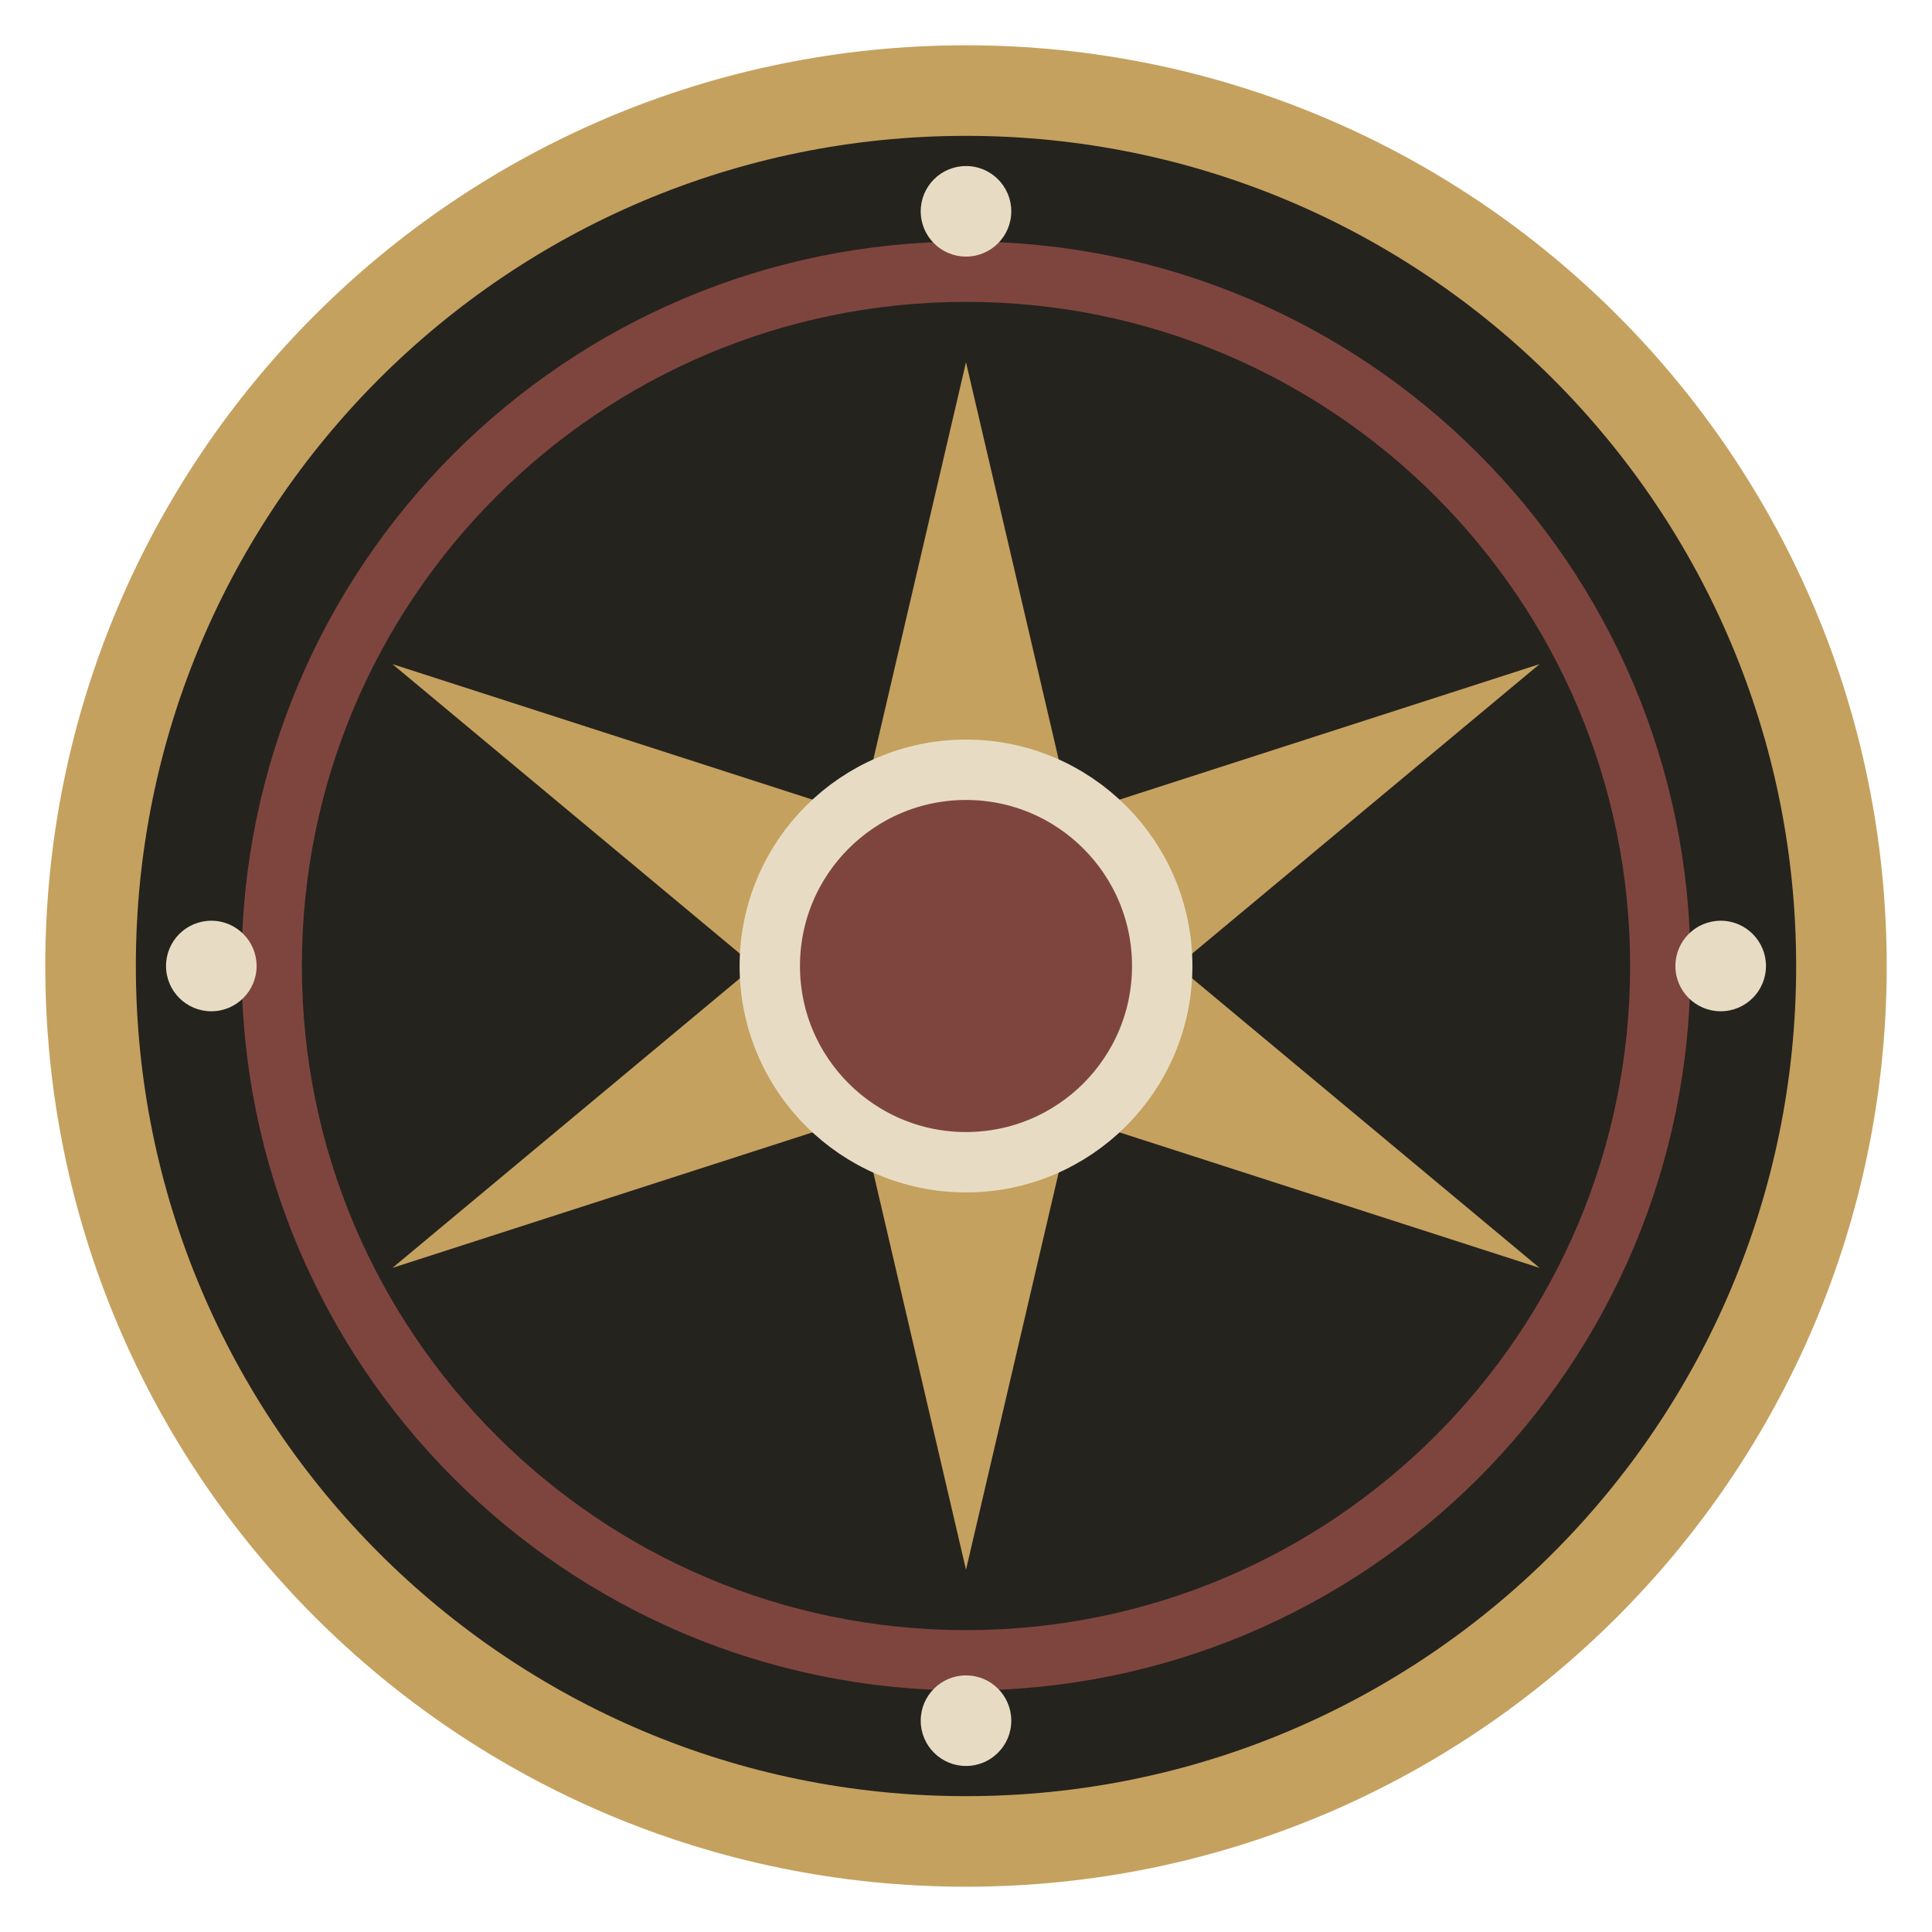
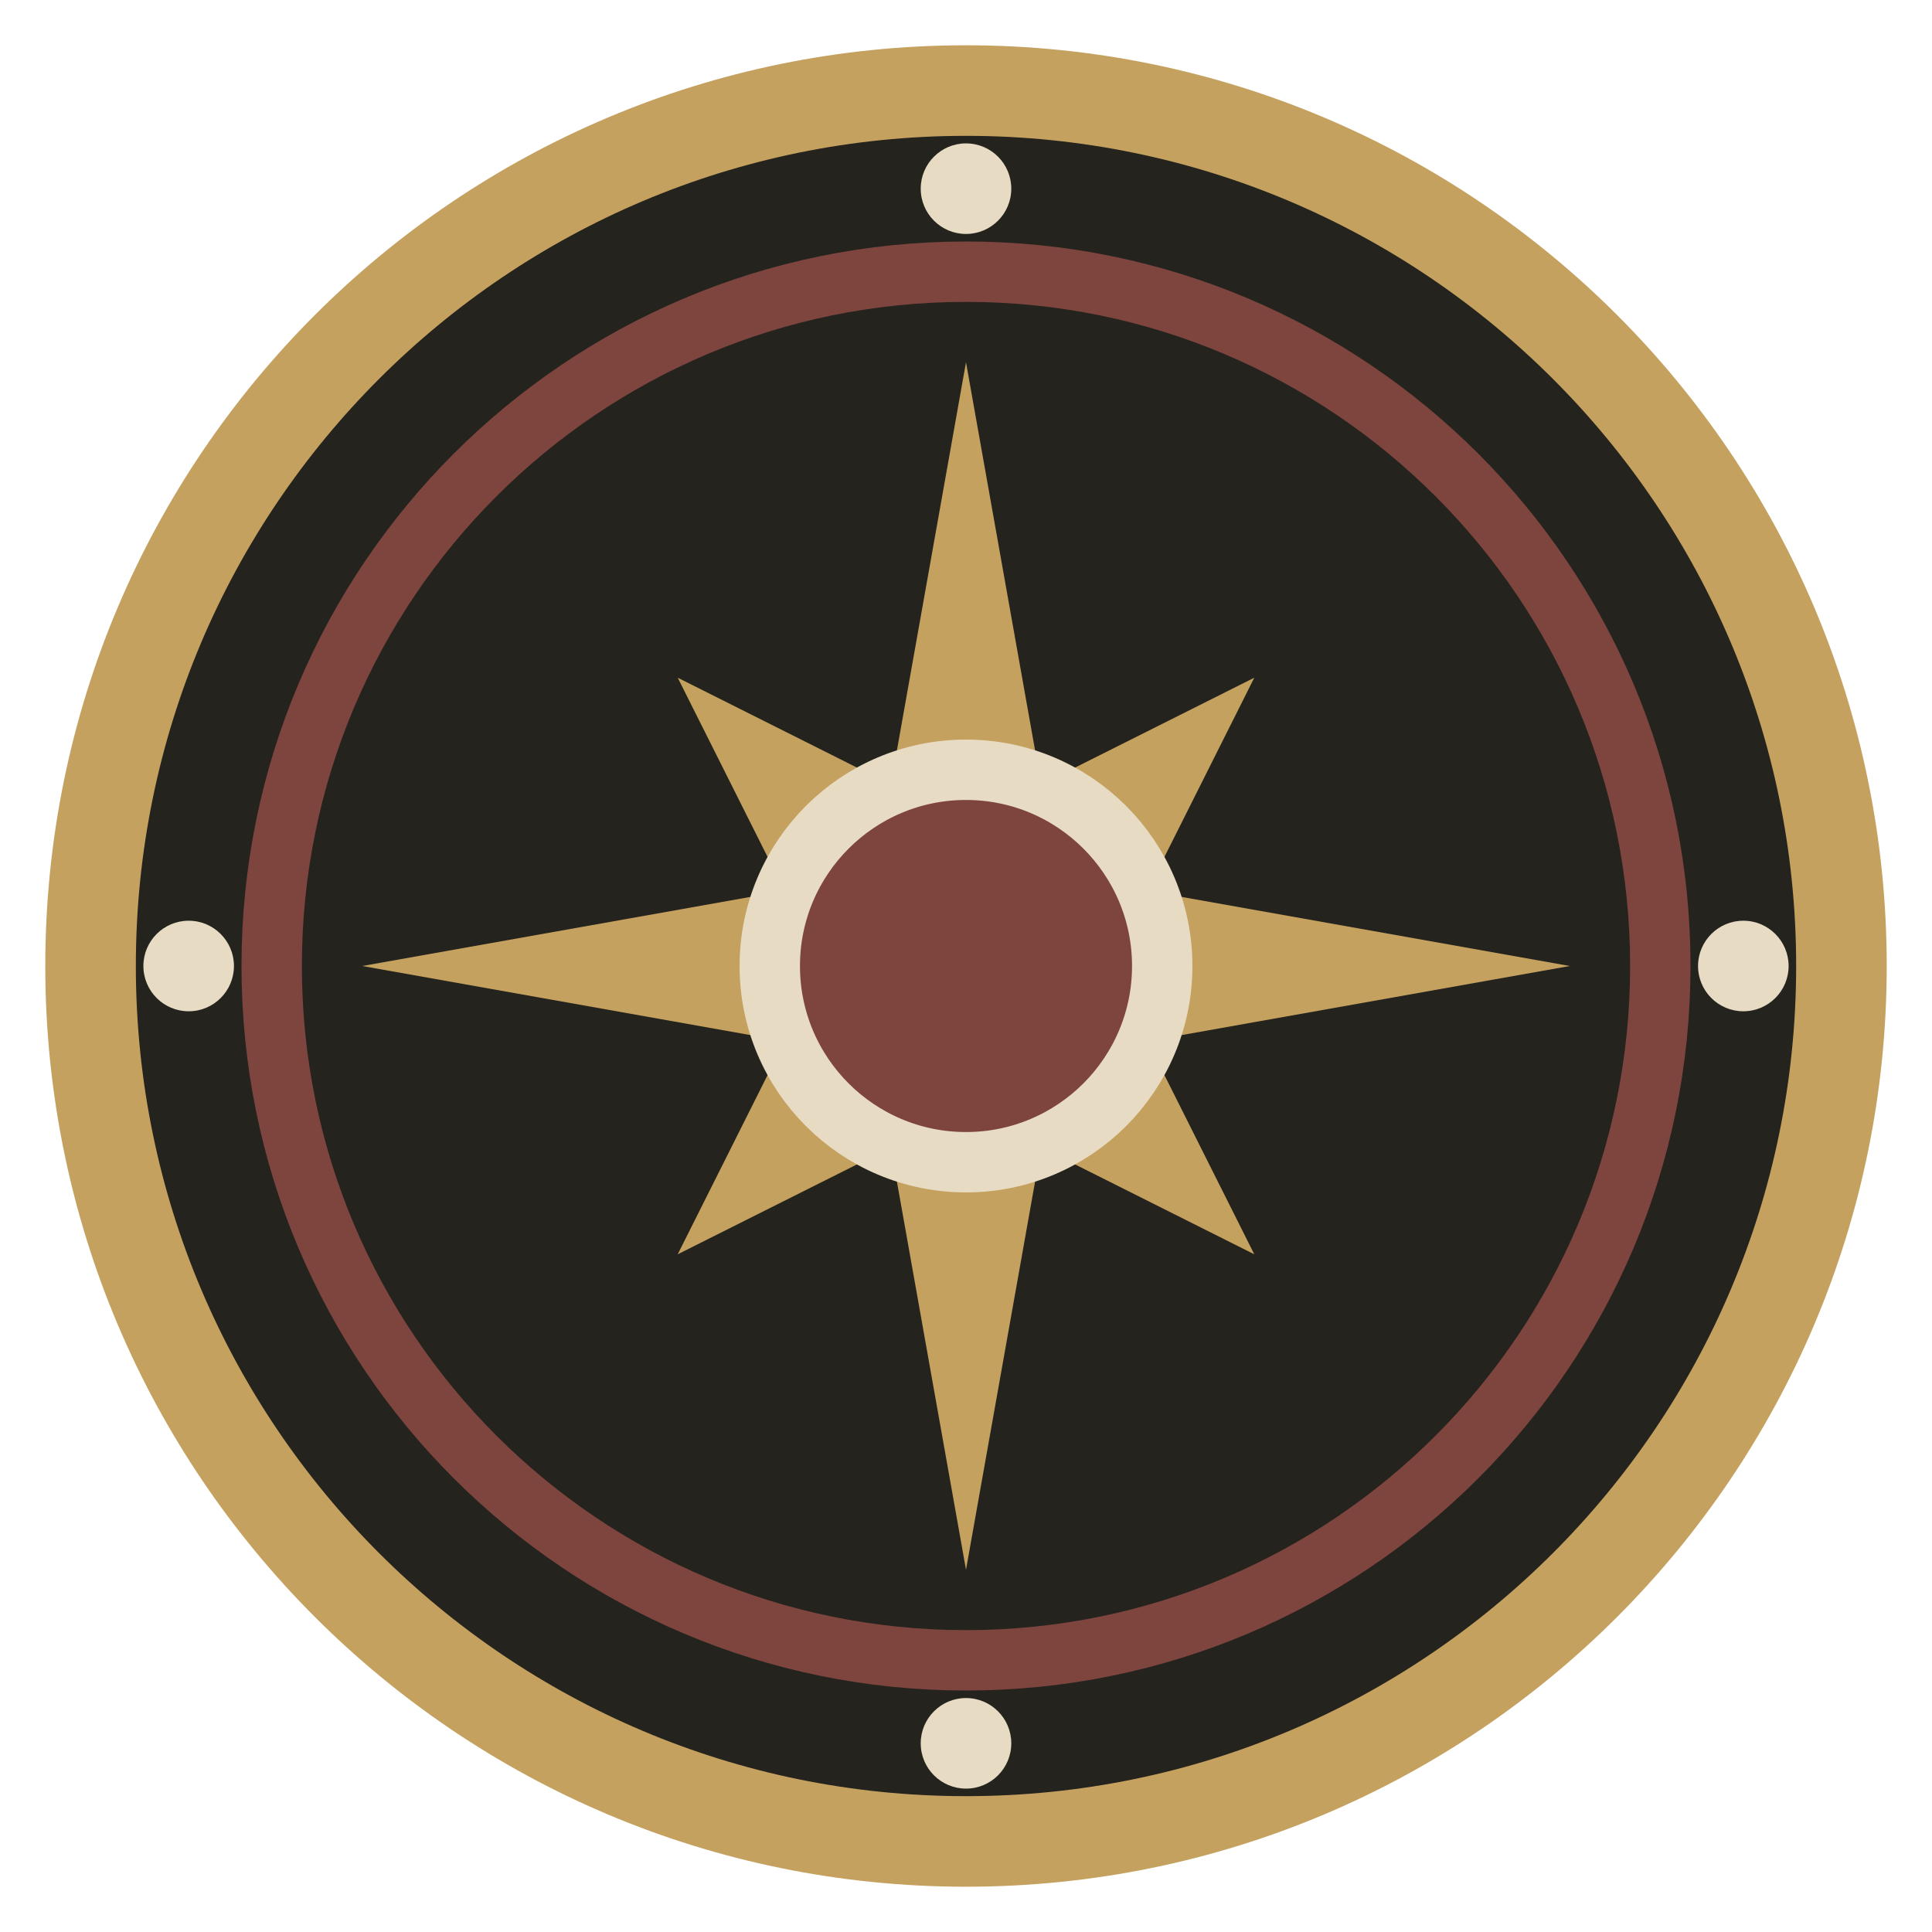
<svg xmlns="http://www.w3.org/2000/svg" width="64" height="64" viewBox="0 0 64 64" fill="none">
  <circle cx="32" cy="32" r="29" fill="#25231E" stroke="#C5A15F" stroke-width="3" />
  <circle cx="32" cy="32" r="23" stroke="#7E453E" stroke-width="2" />
-   <path d="M32 12L35.5 27L51 22L39 32L51 42L35.5 37L32 52L28.5 37L13 42L25 32L13 22L28.5 27L32 12Z" fill="#C5A15F" />
+   <path d="M 32 12 L 34.49 25.99 L 41.55 22.45 L 38.01 29.51 L 52 32 L 38.01 34.49 L 41.55 41.55 L 34.49 38.01 L 32 52 L 29.51 38.01 L 22.45 41.55 L 25.99 34.49 L 12 32 L 25.99 29.51 L 22.45 22.45 L 29.51 25.99 Z" fill="#C5A15F" />
  <circle cx="32" cy="32" r="6.5" fill="#7E453E" stroke="#E7DCC3" stroke-width="2" />
-   <circle cx="32" cy="7" r="1.5" fill="#E7DCC3" />
-   <circle cx="57" cy="32" r="1.5" fill="#E7DCC3" />
-   <circle cx="32" cy="57" r="1.5" fill="#E7DCC3" />
-   <circle cx="7" cy="32" r="1.5" fill="#E7DCC3" />
+   <circle cx="32" cy="6.25" r="1.5" fill="#E7DCC3" />
+   <circle cx="57.75" cy="32" r="1.5" fill="#E7DCC3" />
+   <circle cx="32" cy="57.75" r="1.5" fill="#E7DCC3" />
+   <circle cx="6.25" cy="32" r="1.5" fill="#E7DCC3" />
</svg>
